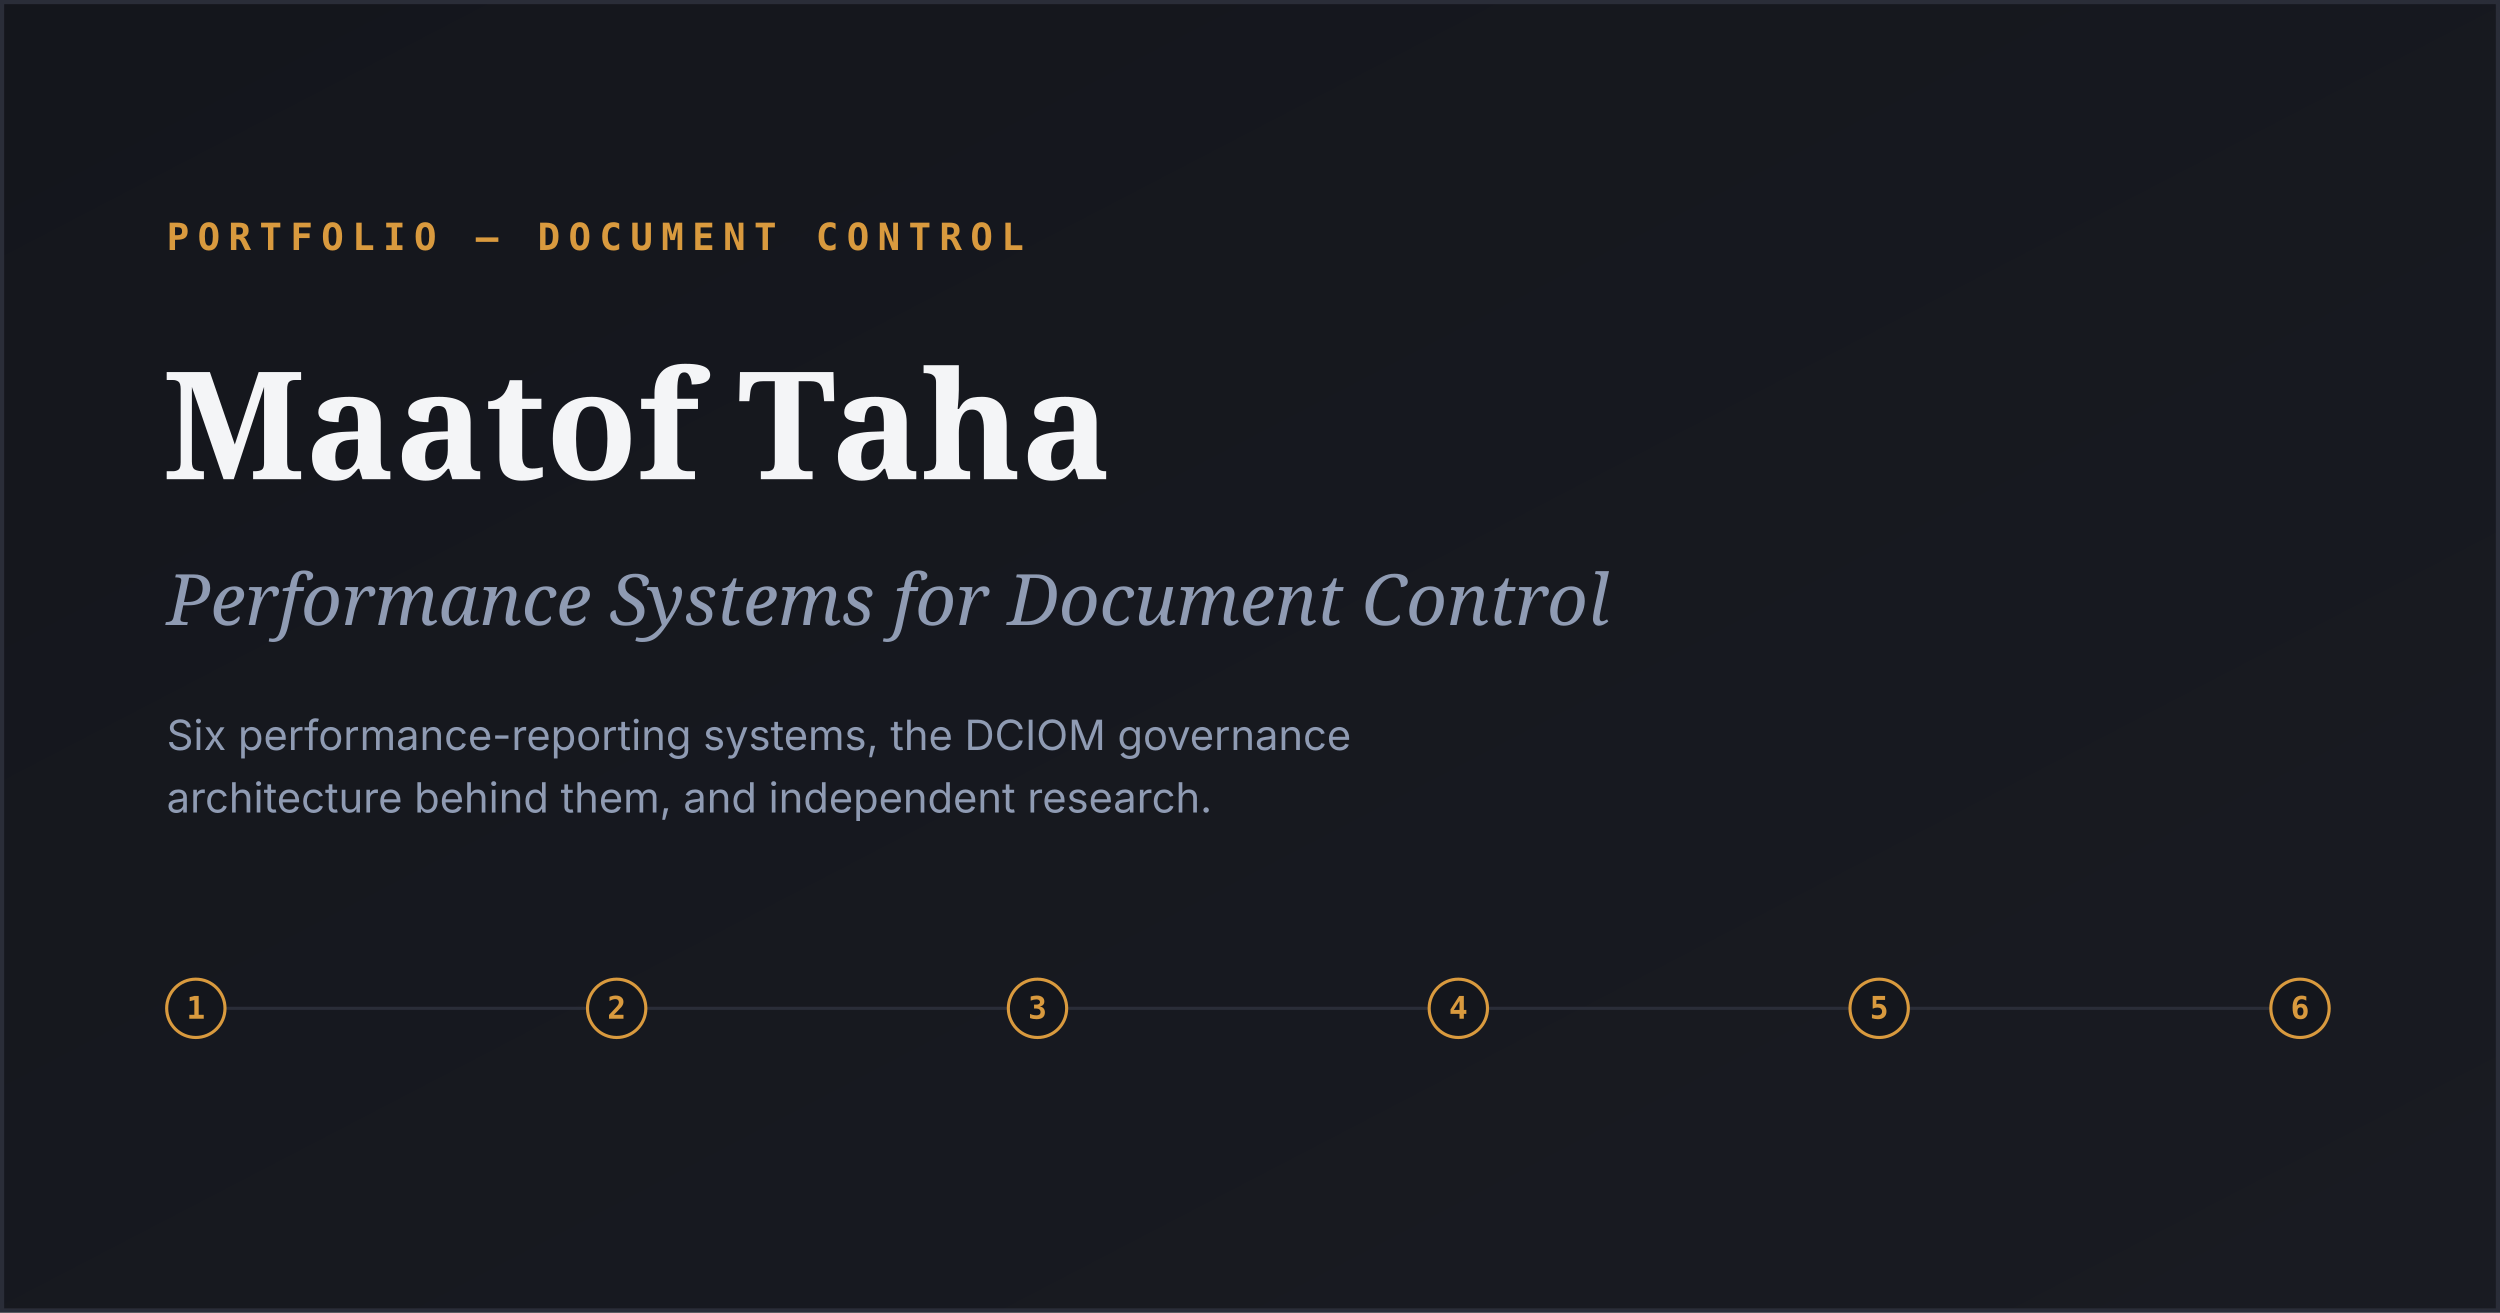
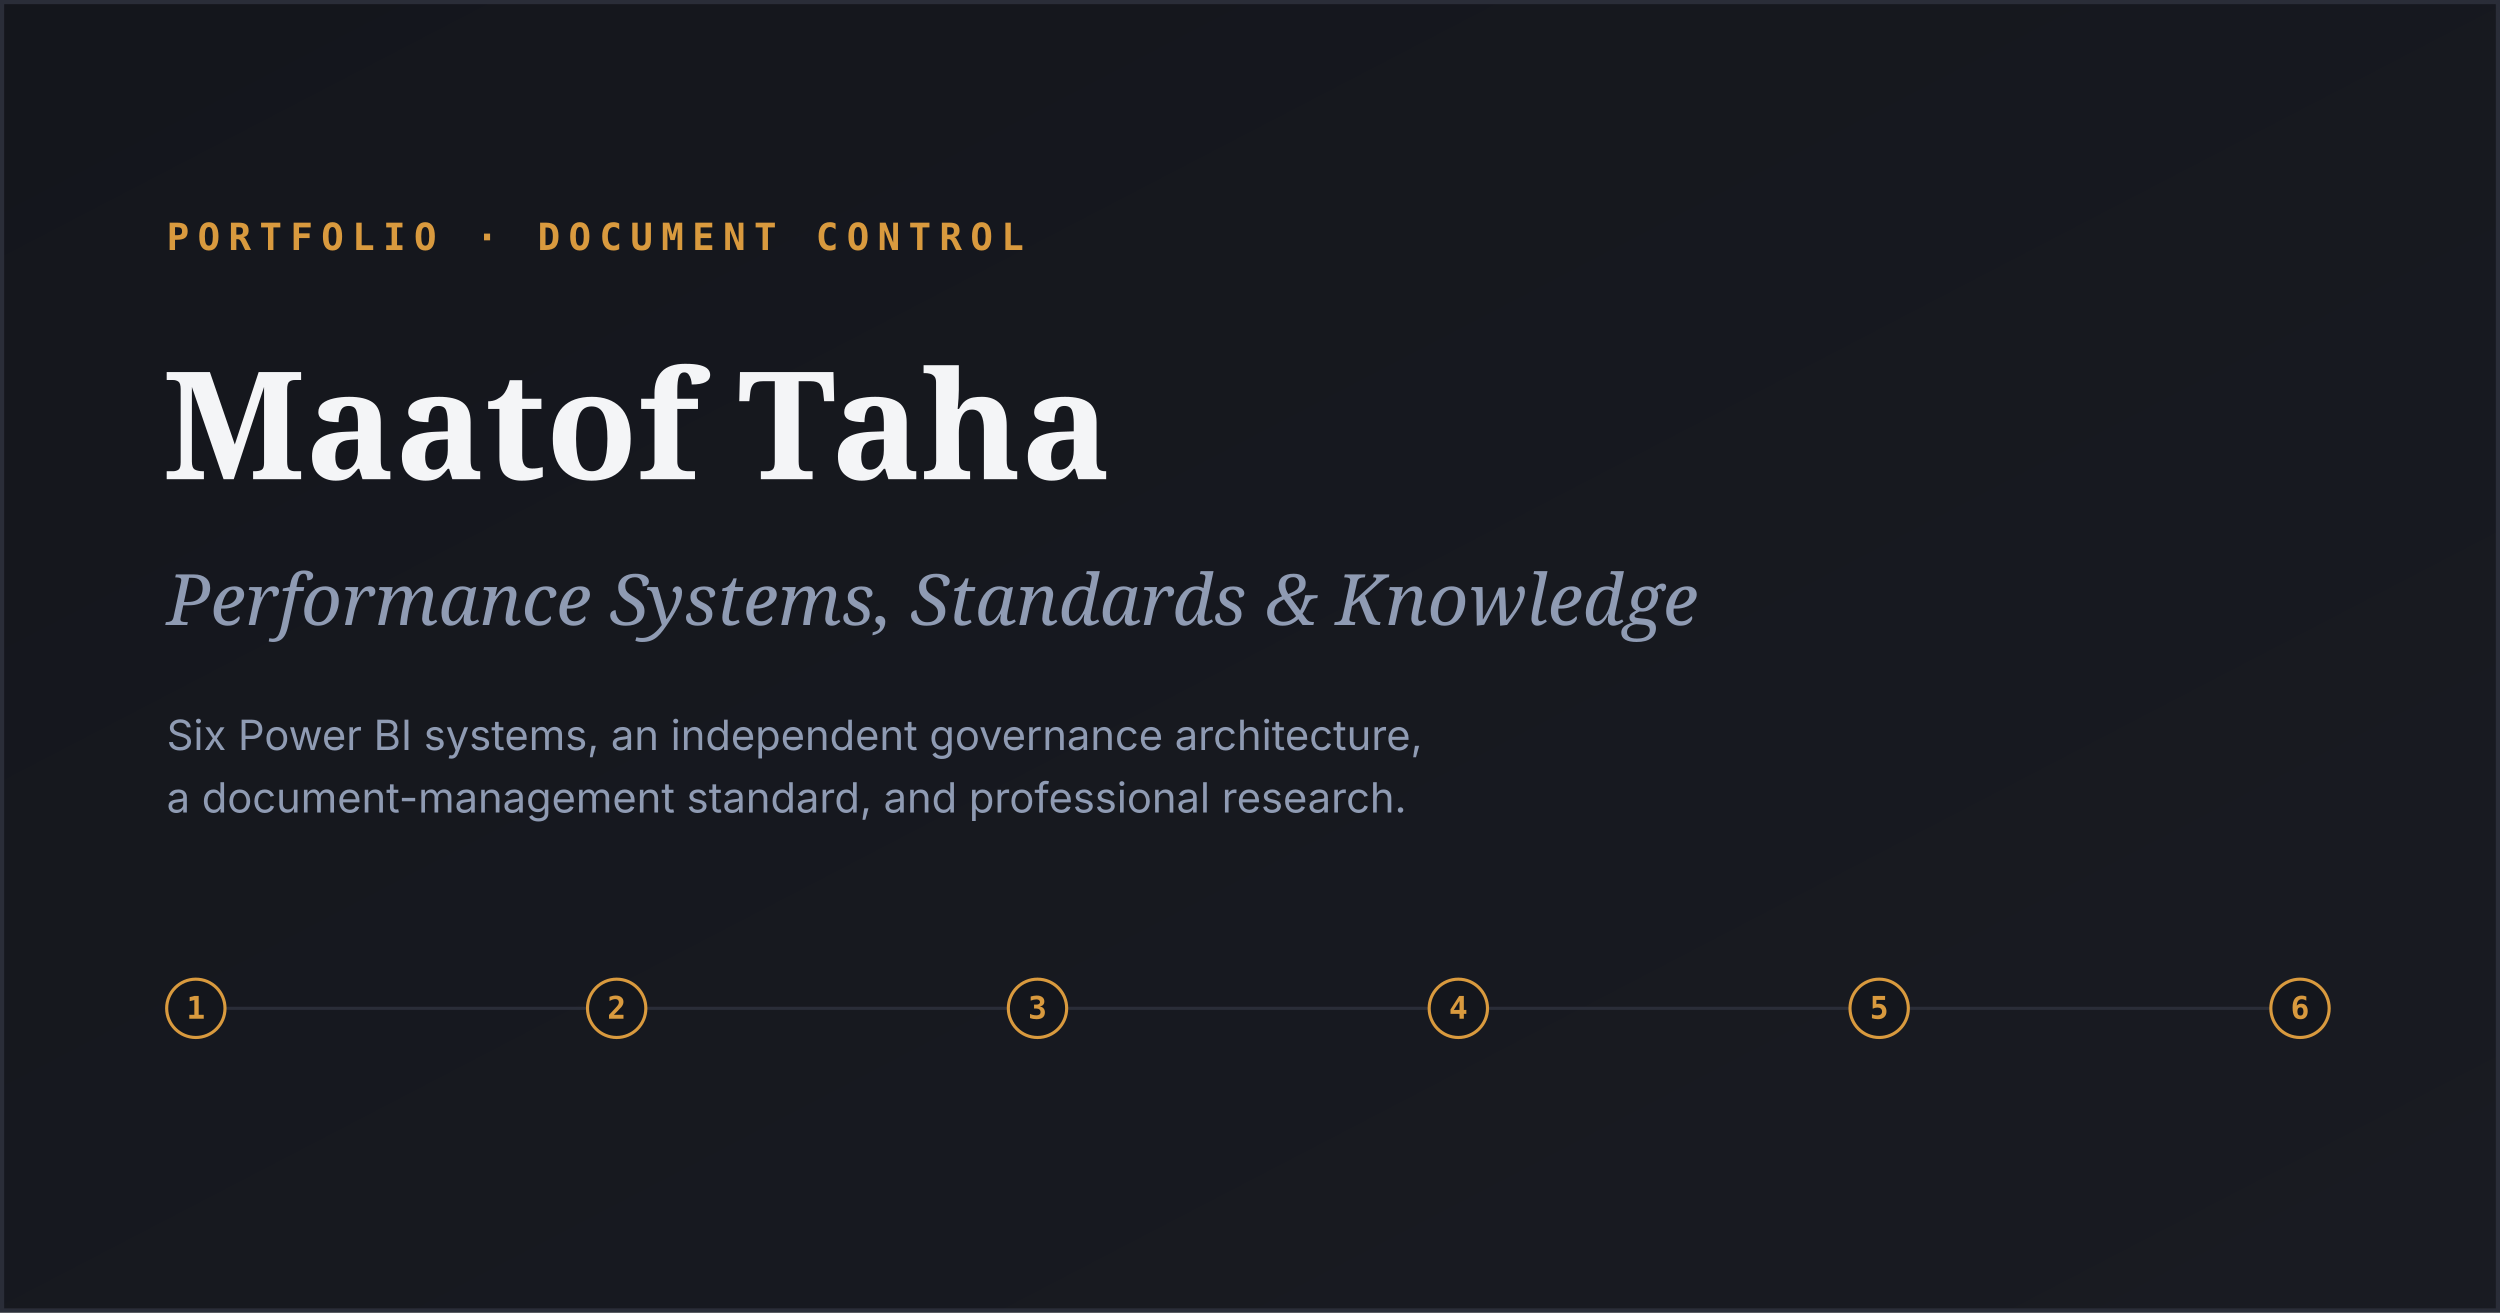
<svg xmlns="http://www.w3.org/2000/svg" viewBox="0 0 1200 630">
  <defs>
    <linearGradient id="bg" x1="0" y1="0" x2="1" y2="1">
      <stop offset="0" stop-color="#14161c" />
      <stop offset="1" stop-color="#191b22" />
    </linearGradient>
  </defs>
  <rect width="1200" height="630" fill="url(#bg)" />
  <rect x="1" y="1" width="1198" height="628" fill="none" stroke="#2a2d38" stroke-width="2" />
-   <text x="80" y="120" font-family="'IBM Plex Mono', monospace" font-weight="600" font-size="18" letter-spacing="4" fill="#d99a3e">PORTFOLIO — DOCUMENT CONTROL</text>
+   <text x="80" y="120" font-family="'IBM Plex Mono', monospace" font-weight="600" font-size="18" letter-spacing="4" fill="#d99a3e">PORTFOLIO · DOCUMENT CONTROL</text>
  <text x="78" y="230" font-family="'Source Serif 4', Georgia, serif" font-weight="700" font-size="72" fill="#f4f5f7">Maatof Taha</text>
-   <text x="80" y="300" font-family="'Source Serif 4', Georgia, serif" font-style="italic" font-size="34" fill="#8f9bb3">Performance Systems for Document Control</text>
+   <text x="80" y="300" font-family="'Source Serif 4', Georgia, serif" font-style="italic" font-size="34" fill="#8f9bb3">Performance Systems, Standards &amp; Knowledge</text>
  <text x="80" y="360" font-family="Inter, sans-serif" font-size="20" fill="#8f9bb3">
-     <tspan x="80" dy="0">Six performance-reporting systems, the DCIOM governance</tspan>
-     <tspan x="80" dy="30">architecture behind them, and independent research.</tspan>
+     <tspan x="80" dy="0">Six Power BI systems, an independent governance architecture,</tspan>
+     <tspan x="80" dy="30">a document-management standard, and professional research.</tspan>
  </text>
  <g transform="translate(80,470)">
    <line x1="14" y1="14" x2="1026" y2="14" stroke="#2a2d38" stroke-width="1.5" />
    <g font-family="'IBM Plex Mono', monospace" font-size="15" font-weight="600" fill="#d99a3e">
      <circle cx="14" cy="14" r="14" fill="#14161c" stroke="#d99a3e" stroke-width="1.5" />
      <text x="14" y="19" text-anchor="middle">1</text>
      <circle cx="216" cy="14" r="14" fill="#14161c" stroke="#d99a3e" stroke-width="1.5" />
      <text x="216" y="19" text-anchor="middle">2</text>
      <circle cx="418" cy="14" r="14" fill="#14161c" stroke="#d99a3e" stroke-width="1.5" />
      <text x="418" y="19" text-anchor="middle">3</text>
      <circle cx="620" cy="14" r="14" fill="#14161c" stroke="#d99a3e" stroke-width="1.5" />
      <text x="620" y="19" text-anchor="middle">4</text>
      <circle cx="822" cy="14" r="14" fill="#14161c" stroke="#d99a3e" stroke-width="1.5" />
      <text x="822" y="19" text-anchor="middle">5</text>
      <circle cx="1024" cy="14" r="14" fill="#14161c" stroke="#d99a3e" stroke-width="1.5" />
      <text x="1024" y="19" text-anchor="middle">6</text>
    </g>
  </g>
</svg>
